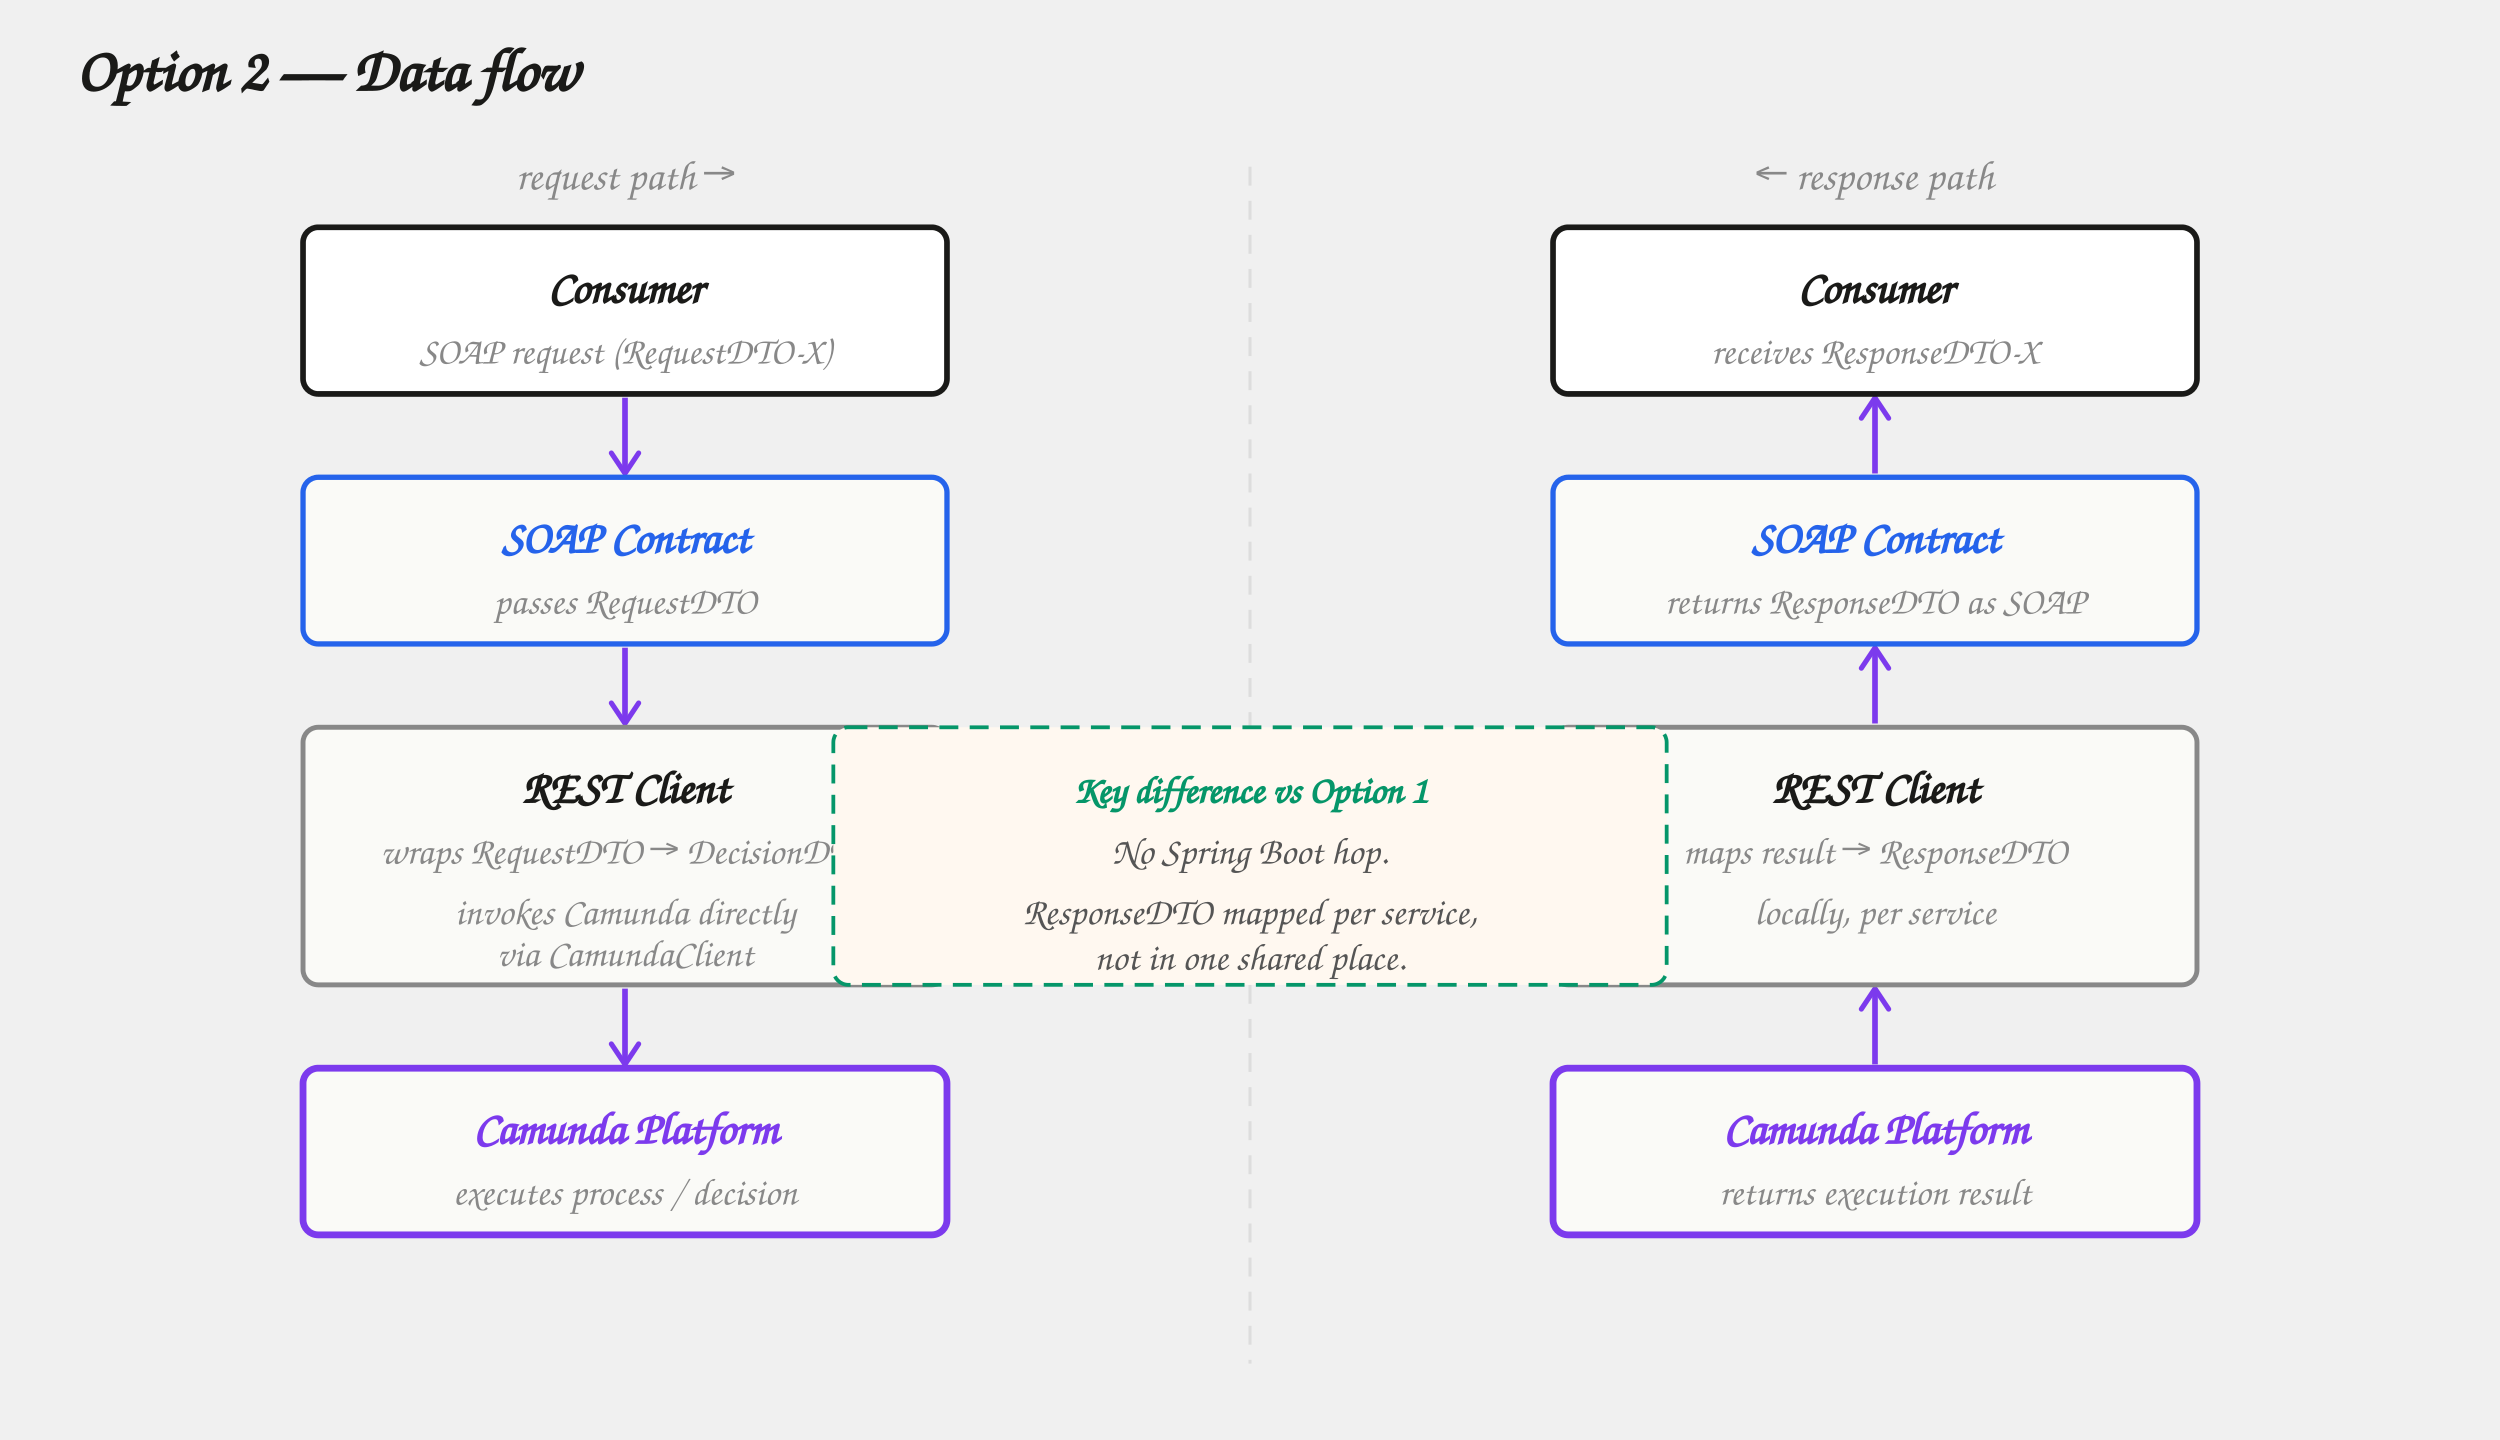
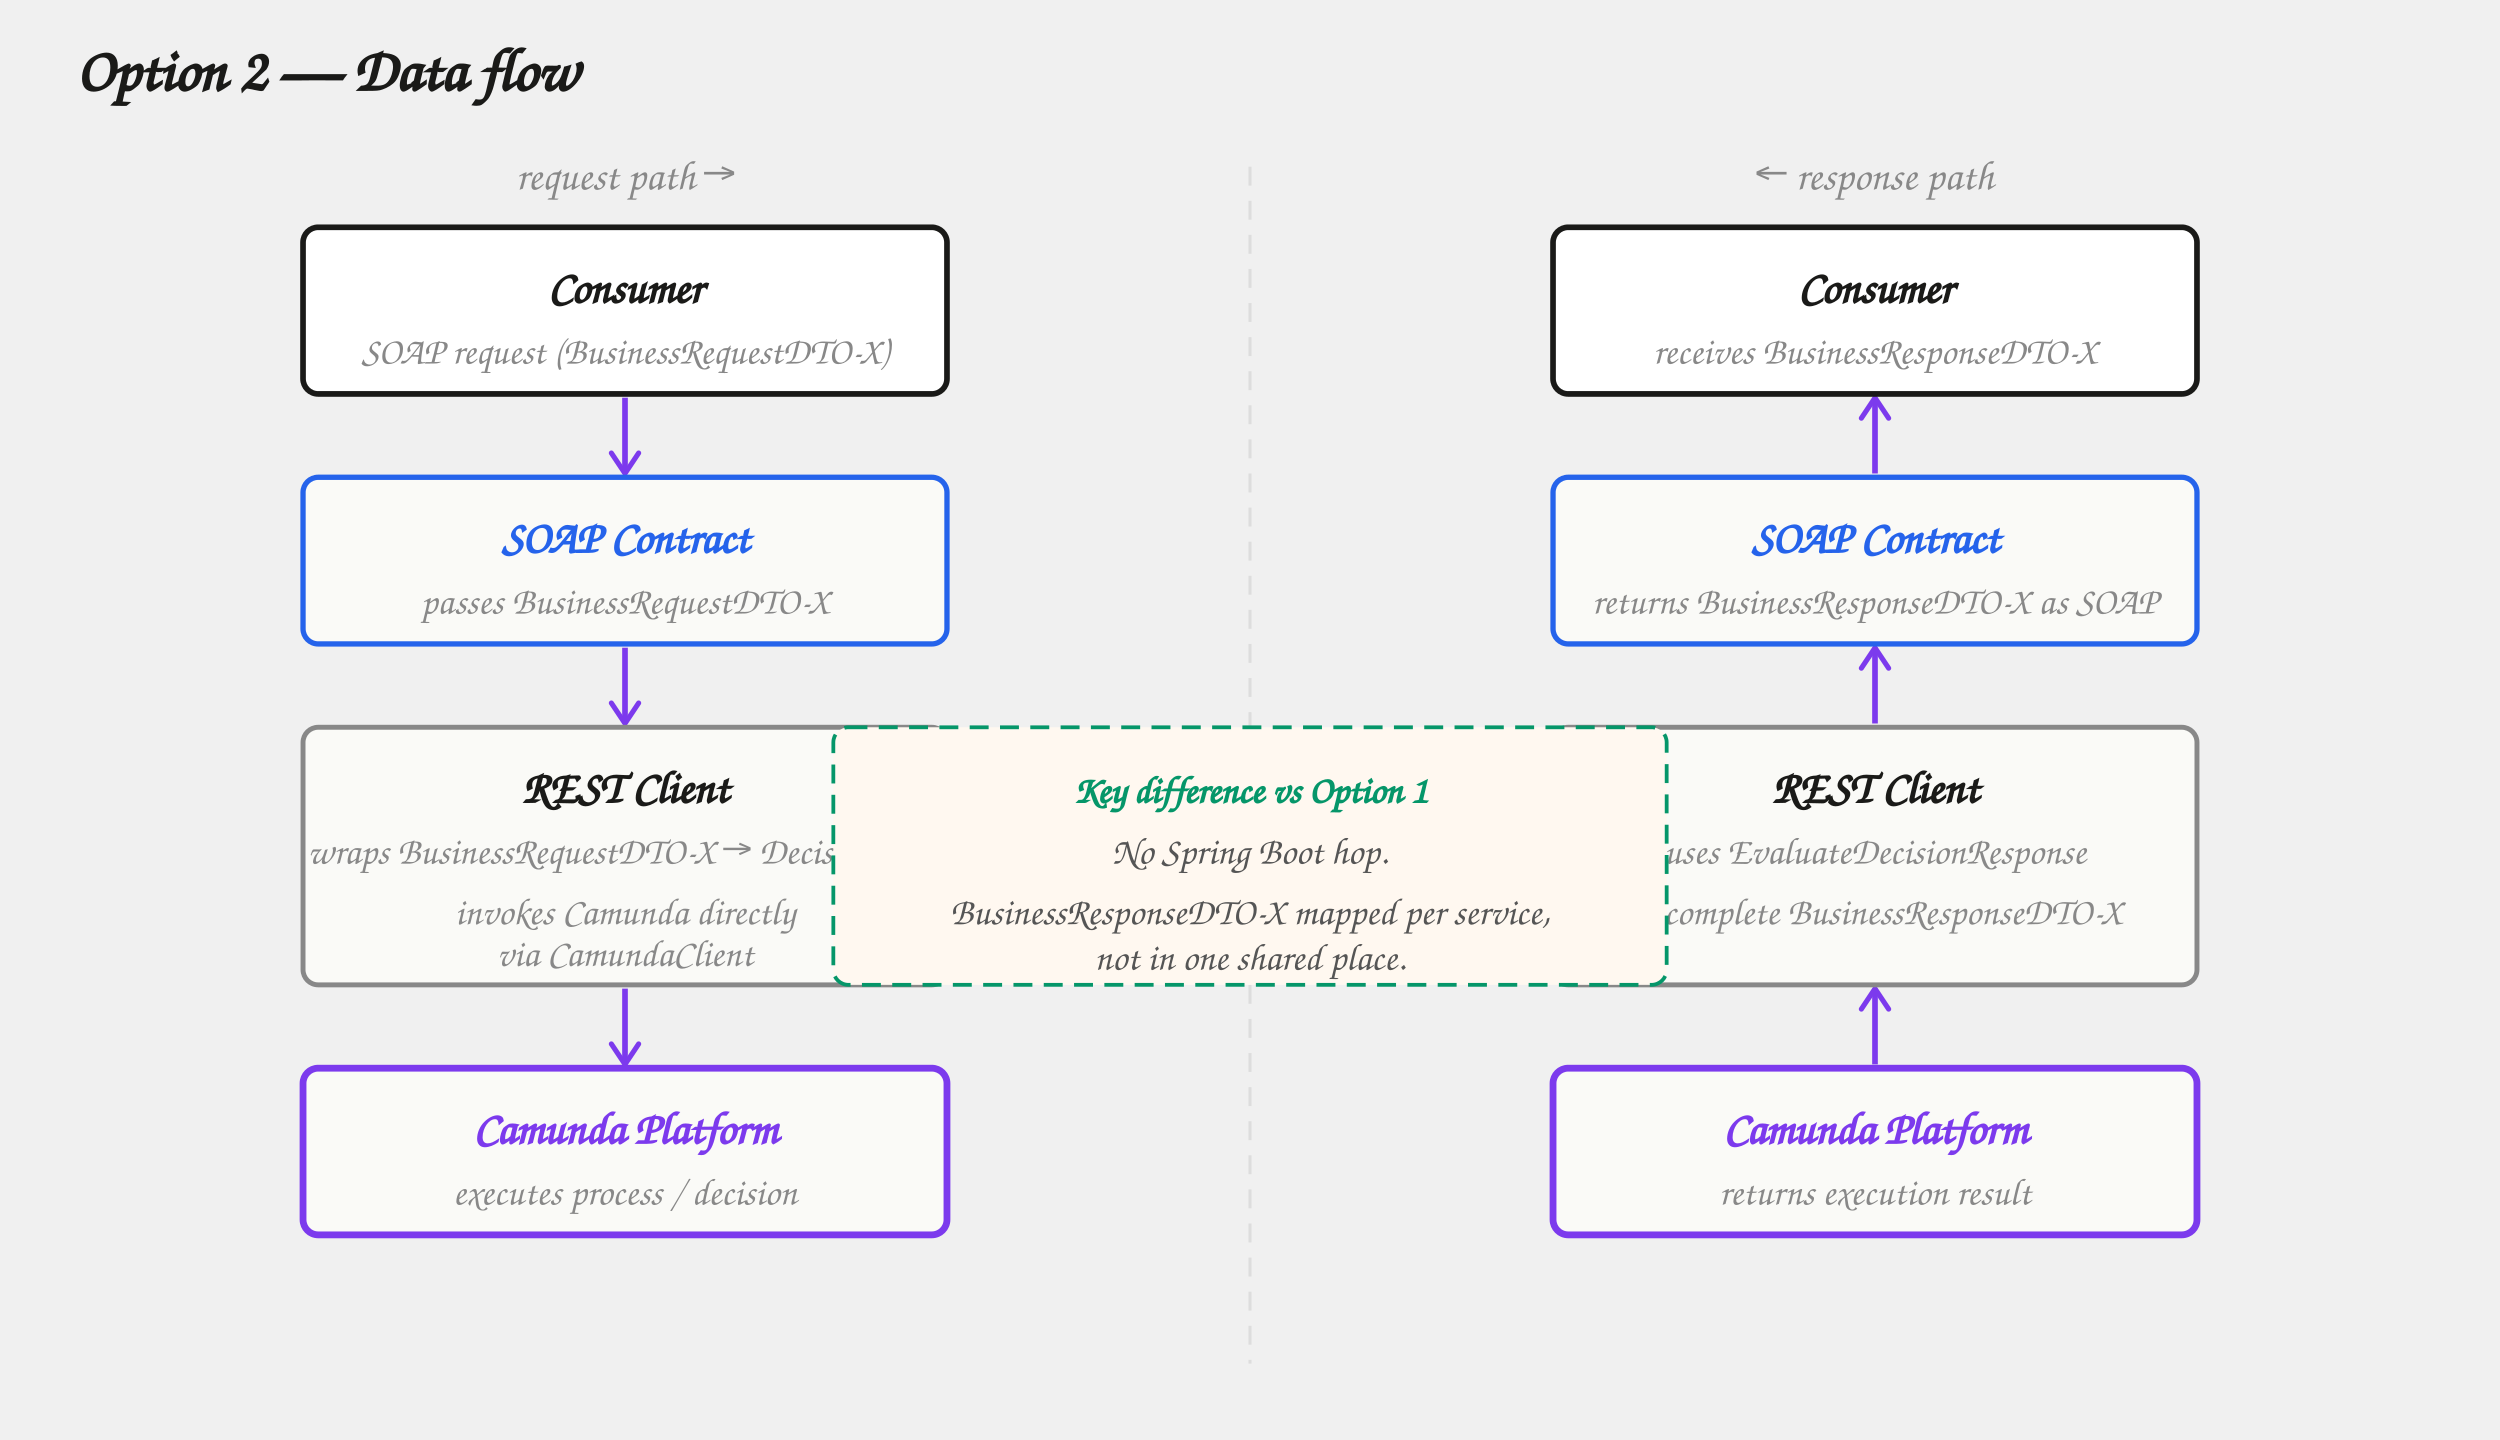
<svg xmlns="http://www.w3.org/2000/svg" viewBox="0 0 660 380" width="660" height="380" style="background:#fafaf7;font-family:'Segoe Print','Comic Sans MS','Chalkboard SE',cursive">
  <defs>
    <marker id="arr" viewBox="0 0 10 10" refX="8" refY="5" markerWidth="6" markerHeight="6" orient="auto-start-reverse">
      <path d="M2 1L8 5L2 9" fill="none" stroke="#7C3AED" stroke-width="1.5" stroke-linecap="round" stroke-linejoin="round" />
    </marker>
    <marker id="arr-b" viewBox="0 0 10 10" refX="8" refY="5" markerWidth="6" markerHeight="6" orient="auto-start-reverse">
      <path d="M2 1L8 5L2 9" fill="none" stroke="#7C3AED" stroke-width="1.5" stroke-linecap="round" stroke-linejoin="round" />
    </marker>
  </defs>
  <text x="20" y="24" font-size="16" font-weight="bold" fill="#1a1a18">Option 2 — Data flow</text>
  <text x="165" y="50" font-size="11" fill="#888" text-anchor="middle">request path →</text>
  <text x="495" y="50" font-size="11" fill="#888" text-anchor="middle">← response path</text>
  <rect x="80" y="60" width="170" height="44" rx="4" fill="#ffffff" stroke="#1a1a18" stroke-width="1.5" />
  <text x="165" y="80" font-size="12" font-weight="bold" fill="#1a1a18" text-anchor="middle">Consumer</text>
-   <text x="165" y="96" font-size="10" fill="#888" text-anchor="middle">SOAP request (RequestDTO-X)</text>
+   <text x="165" y="96" font-size="10" fill="#888" text-anchor="middle">SOAP request (BusinessRequestDTO-X)</text>
  <line x1="165" y1="105" x2="165" y2="125" stroke="#7C3AED" stroke-width="1.5" marker-end="url(#arr)" />
  <rect x="80" y="126" width="170" height="44" rx="4" fill="#fafaf7" stroke="#2563EB" stroke-width="1.4" />
  <text x="165" y="146" font-size="12" font-weight="bold" fill="#2563EB" text-anchor="middle">SOAP Contract</text>
-   <text x="165" y="162" font-size="10" fill="#888" text-anchor="middle">passes RequestDTO</text>
+   <text x="165" y="162" font-size="10" fill="#888" text-anchor="middle">passes BusinessRequestDTO-X</text>
  <line x1="165" y1="171" x2="165" y2="191" stroke="#7C3AED" stroke-width="1.5" marker-end="url(#arr)" />
  <rect x="80" y="192" width="170" height="68" rx="4" fill="#fafaf7" stroke="#888" stroke-width="1.3" />
  <text x="165" y="212" font-size="12" font-weight="bold" fill="#1a1a18" text-anchor="middle">REST Client</text>
-   <text x="165" y="228" font-size="10" fill="#888" text-anchor="middle">wraps RequestDTO → DecisionDTO</text>
+   <text x="165" y="228" font-size="10" fill="#888" text-anchor="middle">wraps BusinessRequestDTO-X → DecisionDTO</text>
  <text x="165" y="244" font-size="10" fill="#888" text-anchor="middle">invokes Camunda directly</text>
  <text x="165" y="255" font-size="10" fill="#888" text-anchor="middle">via CamundaClient</text>
  <line x1="165" y1="261" x2="165" y2="281" stroke="#7C3AED" stroke-width="1.5" marker-end="url(#arr)" />
  <rect x="80" y="282" width="170" height="44" rx="4" fill="#fafaf7" stroke="#7C3AED" stroke-width="1.8" />
  <text x="165" y="302" font-size="12" font-weight="bold" fill="#7C3AED" text-anchor="middle">Camunda Platform</text>
  <text x="165" y="318" font-size="10" fill="#888" text-anchor="middle">executes process / decision</text>
  <line x1="330" y1="44" x2="330" y2="360" stroke="#ddd" stroke-width="0.8" stroke-dasharray="5 4" />
  <rect x="410" y="282" width="170" height="44" rx="4" fill="#fafaf7" stroke="#7C3AED" stroke-width="1.8" />
  <text x="495" y="302" font-size="12" font-weight="bold" fill="#7C3AED" text-anchor="middle">Camunda Platform</text>
  <text x="495" y="318" font-size="10" fill="#888" text-anchor="middle">returns execution result</text>
  <line x1="495" y1="281" x2="495" y2="261" stroke="#7C3AED" stroke-width="1.5" marker-end="url(#arr-b)" />
  <rect x="410" y="192" width="170" height="68" rx="4" fill="#fafaf7" stroke="#888" stroke-width="1.3" />
  <text x="495" y="212" font-size="12" font-weight="bold" fill="#1a1a18" text-anchor="middle">REST Client</text>
-   <text x="495" y="228" font-size="10" fill="#888" text-anchor="middle">maps result → ResponseDTO</text>
-   <text x="495" y="244" font-size="10" fill="#888" text-anchor="middle">locally, per service</text>
+   <text x="495" y="228" font-size="10" fill="#888" text-anchor="middle">uses EvaluateDecisionResponse</text>
+   <text x="495" y="244" font-size="10" fill="#888" text-anchor="middle">to complete BusinessResponseDTO-X</text>
  <line x1="495" y1="191" x2="495" y2="171" stroke="#7C3AED" stroke-width="1.5" marker-end="url(#arr-b)" />
  <rect x="410" y="126" width="170" height="44" rx="4" fill="#fafaf7" stroke="#2563EB" stroke-width="1.4" />
  <text x="495" y="146" font-size="12" font-weight="bold" fill="#2563EB" text-anchor="middle">SOAP Contract</text>
-   <text x="495" y="162" font-size="10" fill="#888" text-anchor="middle">returns ResponseDTO as SOAP</text>
+   <text x="495" y="162" font-size="10" fill="#888" text-anchor="middle">returns BusinessResponseDTO-X as SOAP</text>
  <line x1="495" y1="125" x2="495" y2="105" stroke="#7C3AED" stroke-width="1.5" marker-end="url(#arr-b)" />
  <rect x="410" y="60" width="170" height="44" rx="4" fill="#ffffff" stroke="#1a1a18" stroke-width="1.5" />
  <text x="495" y="80" font-size="12" font-weight="bold" fill="#1a1a18" text-anchor="middle">Consumer</text>
-   <text x="495" y="96" font-size="10" fill="#888" text-anchor="middle">receives ResponseDTO-X</text>
+   <text x="495" y="96" font-size="10" fill="#888" text-anchor="middle">receives BusinessResponseDTO-X</text>
  <rect x="220" y="192" width="220" height="68" rx="4" fill="#fff8f0" stroke="#059669" stroke-width="1" stroke-dasharray="5 3" />
  <text x="330" y="212" font-size="10" font-weight="bold" fill="#059669" text-anchor="middle">Key difference vs Option 1</text>
  <text x="330" y="228" font-size="10" fill="#555" text-anchor="middle">No Spring Boot hop.</text>
-   <text x="330" y="244" font-size="10" fill="#555" text-anchor="middle">ResponseDTO mapped per service,</text>
+   <text x="330" y="244" font-size="10" fill="#555" text-anchor="middle">BusinessResponseDTO-X mapped per service,</text>
  <text x="330" y="256" font-size="10" fill="#555" text-anchor="middle">not in one shared place.</text>
</svg>
